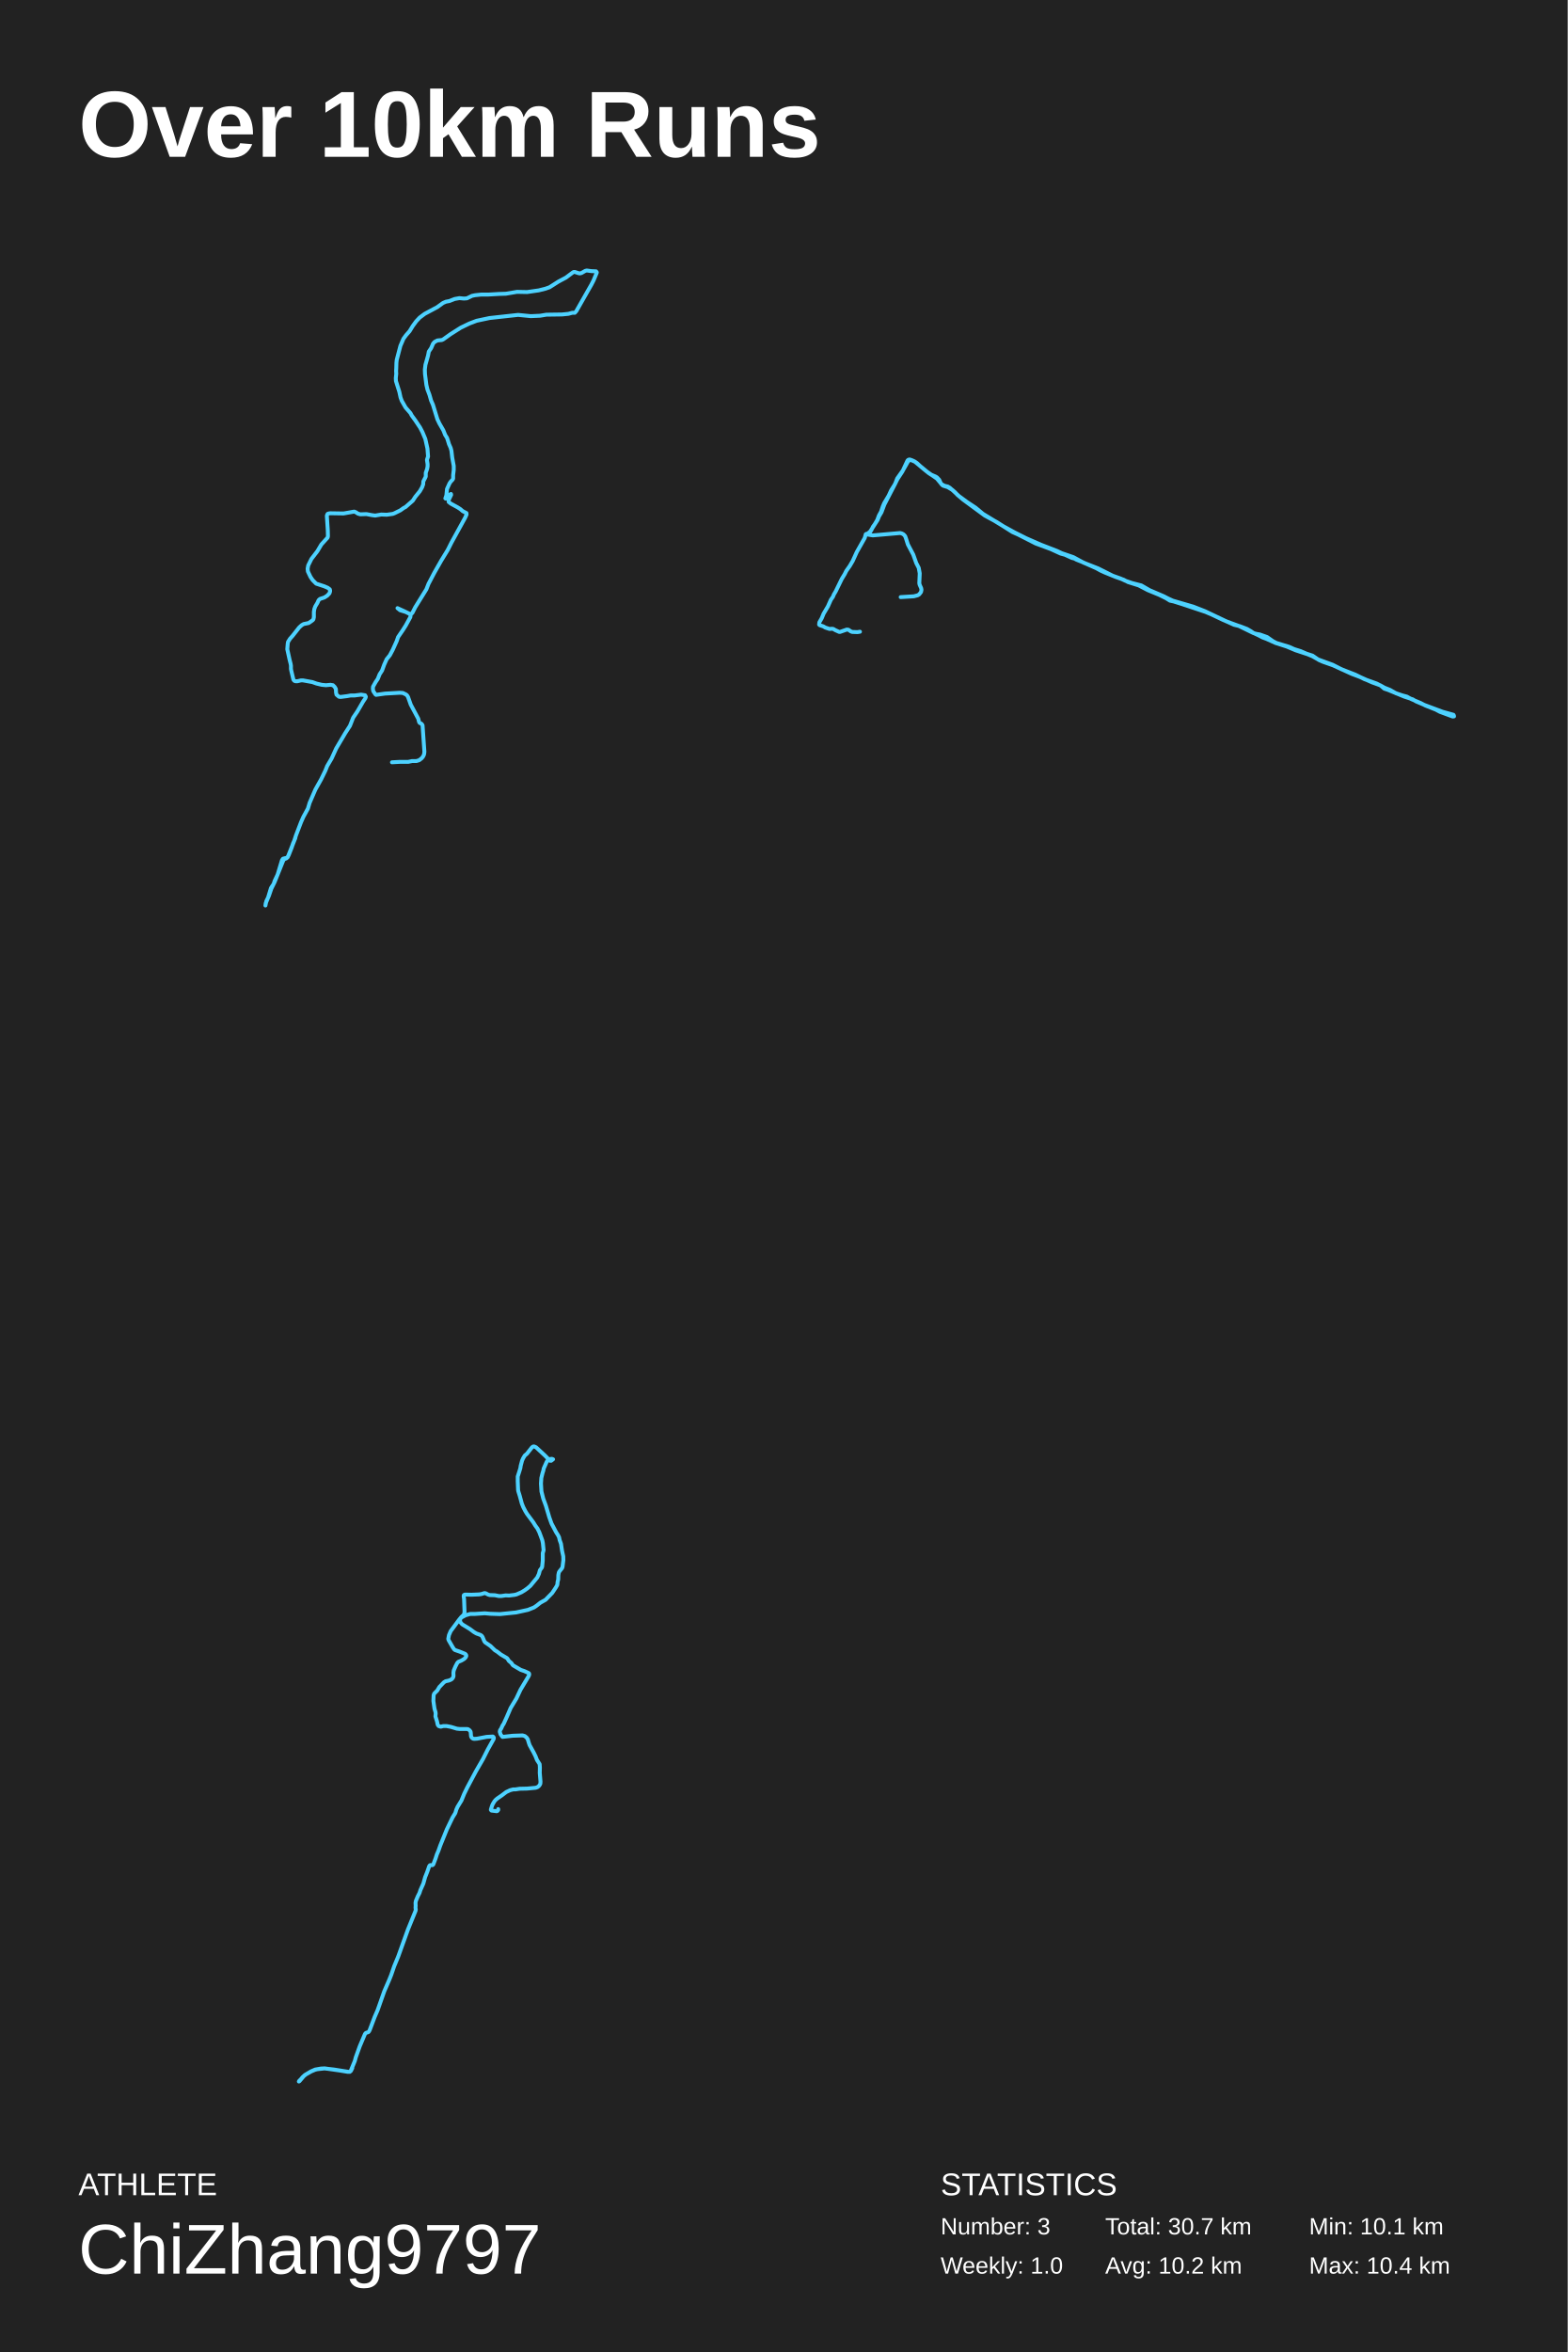
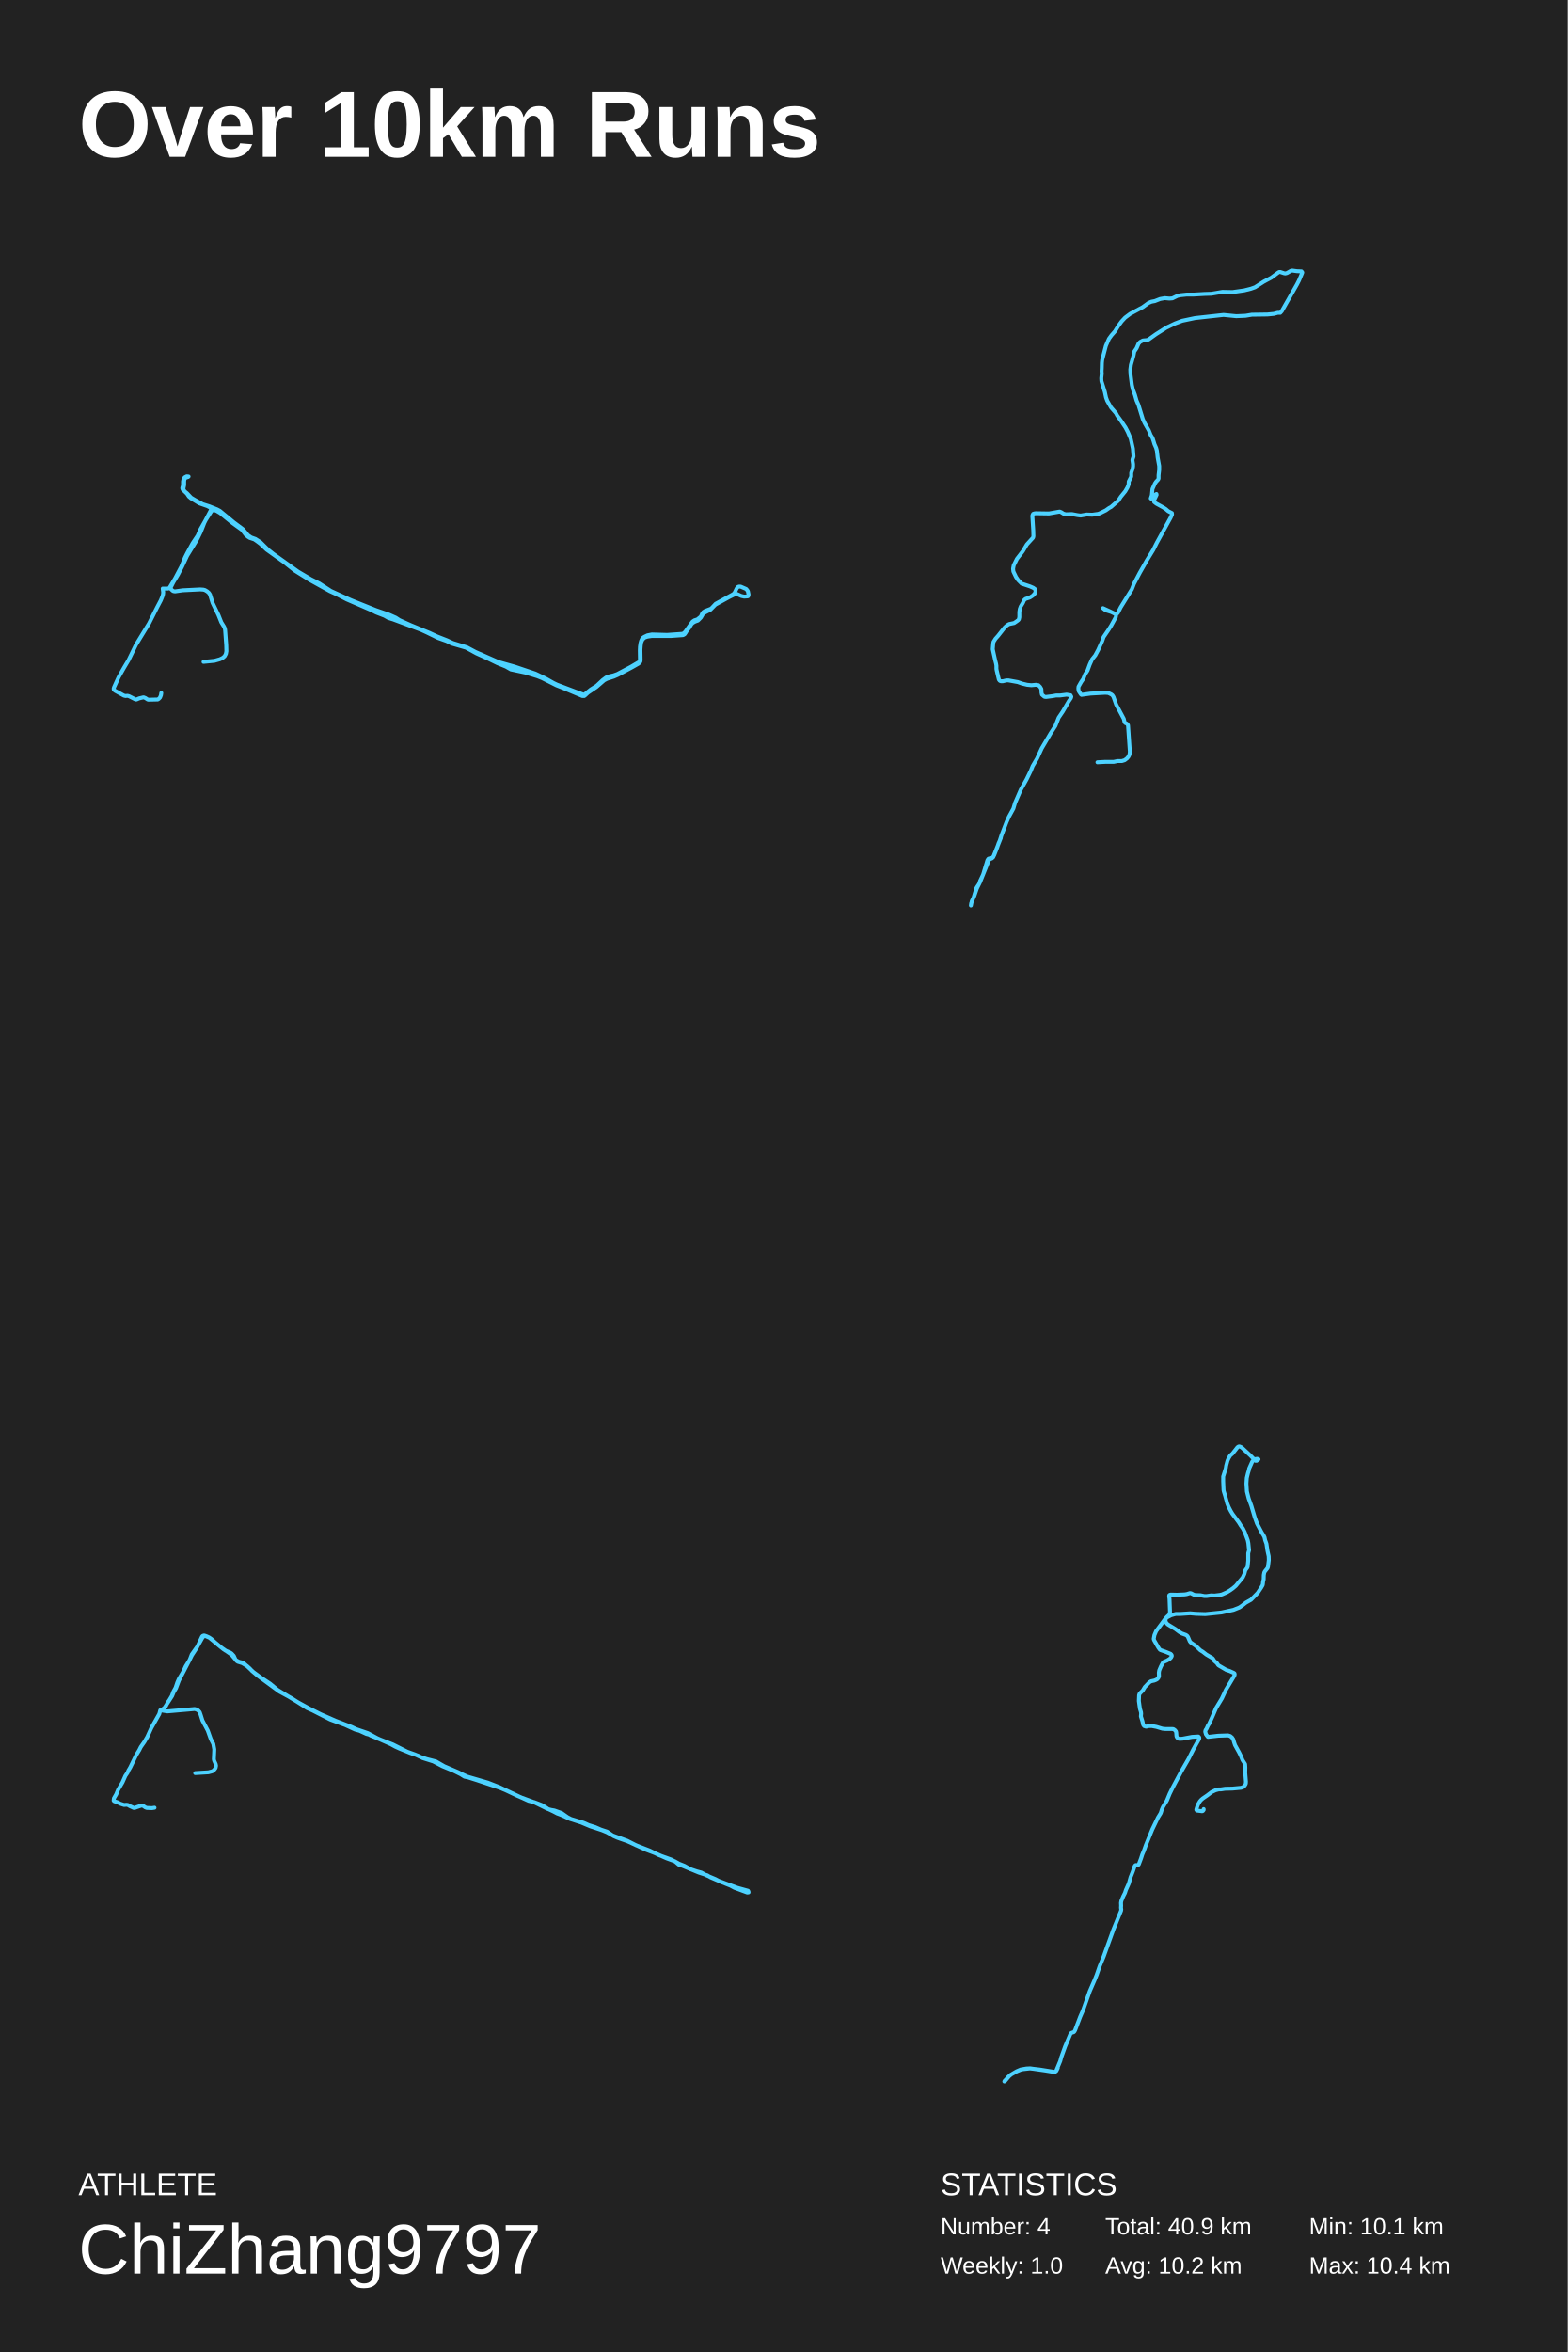
<svg xmlns="http://www.w3.org/2000/svg" baseProfile="full" height="300mm" version="1.1" viewBox="0,0,200,300" width="200mm">
  <defs />
  <rect fill="#222222" height="300" width="200" x="0" y="0" />
  <text fill="#FFFFFF" style="font-size:12px; font-family:Arial; font-weight:bold;" x="10" y="20">Over 10km Runs</text>
  <text fill="#FFFFFF" style="font-size:4px; font-family:Arial" x="10" y="280">ATHLETE</text>
  <text fill="#FFFFFF" style="font-size:9px; font-family:Arial" x="10" y="290">ChiZhang9797</text>
  <text fill="#FFFFFF" style="font-size:4px; font-family:Arial" x="120" y="280">STATISTICS</text>
-   <text fill="#FFFFFF" style="font-size:3px; font-family:Arial" x="120" y="285">Number: 3</text>
+   <text fill="#FFFFFF" style="font-size:3px; font-family:Arial" x="120" y="285">Number: 4</text>
  <text fill="#FFFFFF" style="font-size:3px; font-family:Arial" x="120" y="290">Weekly: 1.0</text>
-   <text fill="#FFFFFF" style="font-size:3px; font-family:Arial" x="141" y="285">Total: 30.7 km</text>
+   <text fill="#FFFFFF" style="font-size:3px; font-family:Arial" x="141" y="285">Total: 40.9 km</text>
  <text fill="#FFFFFF" style="font-size:3px; font-family:Arial" x="141" y="290">Avg: 10.2 km</text>
  <text fill="#FFFFFF" style="font-size:3px; font-family:Arial" x="167" y="285">Min: 10.1 km</text>
  <text fill="#FFFFFF" style="font-size:3px; font-family:Arial" x="167" y="290">Max: 10.4 km</text>
-   <polyline fill="none" points="50.008,97.23 50.983,97.177 52.075,97.177 52.582,97.07 53.128,97.07 53.479,96.963 53.791,96.723 53.966,96.509 54.083,96.269 54.122,96.082 54.142,95.868 53.908,92.502 53.771,92.315 53.537,92.209 53.459,92.075 53.362,91.674 52.406,89.885 52.055,88.896 51.919,88.683 51.782,88.576 51.392,88.389 51.002,88.362 49.111,88.469 47.98,88.629 47.902,88.576 47.668,88.228 47.609,88.122 47.57,87.828 47.59,87.587 47.921,87 48.194,86.599 48.428,86.011 48.74,85.53 49.013,84.782 49.325,84.088 49.735,83.58 50.105,82.886 50.612,81.764 50.788,81.256 51.373,80.401 51.763,79.787 52.348,78.718 52.387,78.478 52.367,78.398 52.289,78.318 51.587,77.97 50.71,77.57 51.041,77.837 51.743,78.051 52.309,78.318 52.523,78.264 52.621,78.157 52.972,77.463 54.395,75.165 54.668,74.471 55.41,73.055 56.307,71.479 57.126,70.143 57.594,69.208 59.329,66.055 59.524,65.628 59.505,65.441 59.037,65.2 58.725,64.933 58.393,64.719 57.516,64.239 57.243,64.025 57.223,63.811 57.555,63.116 57.535,63.01 57.418,63.063 56.97,63.544 56.853,63.597 56.814,63.571 56.95,63.17 57.028,62.368 57.34,61.674 57.477,61.46 57.75,61.166 57.808,61.032 57.808,60.605 57.886,59.937 57.886,59.429 57.691,58.361 57.594,57.506 57.496,57.132 57.282,56.651 57.145,56.197 57.028,55.849 56.794,55.475 56.56,54.887 56.053,54.006 55.8,53.471 55.234,51.628 55,51.093 54.785,50.345 54.532,49.677 54.395,49.089 54.22,47.7 54.2,47.139 54.278,46.524 54.61,45.349 54.707,44.841 55,44.413 55.254,43.826 55.449,43.612 55.8,43.425 56.365,43.371 56.541,43.291 57.477,42.623 58.783,41.795 59.895,41.26 60.811,40.913 62.449,40.566 66.096,40.165 67.714,40.325 68.904,40.272 69.703,40.138 71.692,40.111 72.511,40.031 72.999,39.898 73.33,39.898 73.525,39.684 75.456,36.29 75.729,35.756 76.119,34.821 76.138,34.74 76.041,34.607 75.436,34.58 74.851,34.5 74.656,34.553 74.188,34.821 73.974,34.874 73.818,34.847 73.33,34.687 73.194,34.687 73.018,34.794 72.199,35.409 71.244,35.916 70.113,36.638 69.586,36.825 68.728,37.039 67.246,37.252 65.959,37.226 64.536,37.466 63.658,37.493 62.274,37.573 61.377,37.573 60.616,37.653 60.226,37.733 59.563,38.054 59.173,38.081 58.608,38.027 58.003,38.134 57.321,38.401 56.892,38.481 56.521,38.642 55.78,39.176 54.181,40.031 53.537,40.512 53.089,40.993 52.66,41.581 52.25,42.249 51.802,42.757 51.47,43.211 51.08,44.12 50.612,45.91 50.573,46.284 50.554,46.952 50.534,47.326 50.554,47.673 50.495,48.234 50.515,48.608 50.944,49.971 51.1,50.693 51.256,51.12 51.743,51.975 52.367,52.696 52.523,52.99 52.991,53.632 53.596,54.54 53.888,55.101 54.259,55.983 54.532,57.212 54.61,58.227 54.493,58.574 54.473,58.681 54.551,59.189 54.551,59.483 54.493,59.803 54.317,60.311 54.317,60.765 54.278,60.872 54.005,61.406 53.986,61.781 53.849,62.155 53.557,62.662 52.991,63.357 52.66,63.864 51.743,64.666 51.49,64.8 51.08,65.093 50.32,65.467 50.105,65.548 49.345,65.654 48.643,65.628 47.863,65.761 47.453,65.708 46.751,65.574 45.971,65.601 45.679,65.521 45.386,65.334 45.191,65.254 43.826,65.494 42.13,65.467 41.935,65.494 41.798,65.548 41.72,65.708 41.701,65.815 41.818,67.658 41.837,68.38 41.798,68.567 40.999,69.448 40.492,70.303 39.731,71.292 39.322,72.12 39.244,72.547 39.283,72.895 39.614,73.589 39.887,73.99 40.336,74.444 41.389,74.791 41.818,74.978 42.071,75.165 42.11,75.299 42.11,75.432 42.032,75.673 41.759,75.967 41.389,76.207 40.823,76.394 40.648,76.554 40.492,76.902 40.219,77.356 40.102,77.676 40.043,78.051 40.043,78.718 39.985,78.986 39.907,79.092 39.692,79.253 39.38,79.466 38.737,79.6 38.503,79.734 38.288,79.921 38.152,80.054 37.333,81.096 37.001,81.47 36.748,81.871 36.709,82.084 36.65,82.806 36.943,84.141 37.079,84.676 37.118,84.916 37.118,85.317 37.157,85.53 37.43,86.679 37.547,86.839 37.703,86.893 37.937,86.893 38.386,86.786 38.659,86.786 39.848,87 40.375,87.187 41.038,87.347 41.584,87.4 42.149,87.347 42.481,87.4 42.695,87.614 42.851,87.881 42.871,88.335 42.929,88.602 43.241,88.87 43.456,88.896 44.294,88.789 44.723,88.709 45.23,88.709 46.069,88.602 46.576,88.683 46.673,88.87 46.615,89.057 46.342,89.457 45.581,90.766 45.055,91.541 44.645,92.583 44.041,93.517 42.89,95.467 42.305,96.75 41.74,97.711 41.506,98.299 40.96,99.421 40.238,100.703 39.497,102.412 39.283,103.134 38.698,104.202 38.405,104.87 37.762,106.552 37.547,107.22 37.391,107.567 37.216,108.102 36.826,109.09 36.689,109.304 36.592,109.41 36.124,109.517 36.065,109.571 35.968,109.731 35.422,111.547 35.032,112.375 34.915,112.749 34.661,113.123 34.564,113.283 34.193,114.512 33.901,115.206 33.862,115.5 33.979,114.939 34.291,114.298 34.622,113.337 35.032,112.509 36.104,109.838 36.202,109.651 36.299,109.571 36.533,109.49 36.709,109.33 37.684,106.873" stroke="#4dd2ff" stroke-linecap="round" stroke-linejoin="round" stroke-width="0.5" />
-   <polyline fill="none" points="114.906,76.161 116.582,76.06 117.061,75.934 117.245,75.833 117.392,75.657 117.503,75.505 117.558,75.228 117.521,75.026 117.319,74.572 117.282,74.37 117.337,73.134 117.208,72.428 116.895,71.822 116.508,70.737 115.827,69.451 115.587,68.694 115.477,68.391 115.348,68.24 115.237,68.139 115.035,68.038 114.832,67.987 111.351,68.29 110.725,68.189 110.688,68.088 110.78,67.987 111.001,67.811 111.959,66.322 112.143,65.868 112.456,65.338 112.825,64.354 114.224,61.654 114.464,61.024 115.201,59.989 115.827,58.879 116.029,58.677 116.158,58.652 116.748,58.904 116.969,59.056 117.521,59.56 118.258,60.166 119.529,61.049 120.118,61.755 120.486,61.957 120.91,62.058 121.168,62.21 121.683,62.664 122.328,63.269 123.359,64.026 124.465,64.758 125.404,65.54 128.056,67.155 129.437,67.912 130.892,68.643 132.789,69.476 134.815,70.258 135.46,70.561 136.933,71.065 138.241,71.772 140.101,72.503 141.961,73.437 142.956,73.79 143.545,74.067 144.429,74.37 145.608,74.673 146.658,75.278 148.481,76.06 149.015,76.338 149.623,76.615 152.22,77.372 153.711,77.953 156.474,79.264 158.058,79.845 159.918,80.753 160.305,80.854 160.729,80.929 161.649,81.257 162.405,81.787 162.847,82.014 164.43,82.494 165.112,82.796 165.922,83.049 166.677,83.376 167.451,83.629 168.261,84.184 168.777,84.411 170.066,84.865 172.442,85.95 173.51,86.353 175.039,87.034 176.089,87.413 176.623,87.715 177.323,87.993 178.078,88.422 178.907,88.699 179.477,88.851 180.067,89.179 181.264,89.683 181.835,89.986 183.179,90.516 183.695,90.793 185.334,91.398 185.5,91.373 185.482,91.272 185.426,91.171 184.063,90.793 181.761,89.935 180.638,89.456 180.233,89.204 179.146,88.851 177.065,87.993 176.604,87.842 176.162,87.463 175.628,87.186 174.081,86.631 172.902,86.051 171.153,85.369 170.011,84.789 168.151,84.108 167.432,83.704 166.825,83.452 165.296,82.948 164.154,82.468 162.736,82.014 161.557,81.484 161.078,81.308 160.6,81.056 159.9,80.728 159.568,80.501 159.089,80.223 158.168,79.87 157.432,79.693 156.437,79.239 156.014,79.063 154.632,78.407 153.804,78.053 150.857,77.07 149.733,76.716 149.254,76.615 148.776,76.313 147.91,75.884 146.437,75.278 145.276,74.673 143.913,74.244 143.342,73.941 142.329,73.588 140.967,73.033 140.414,72.781 139.862,72.478 138.038,71.671 137.338,71.393 137.062,71.242 136.749,71.166 135.865,70.762 135.312,70.611 134.042,70.031 132.126,69.324 129.898,68.189 129.161,67.861 127.135,66.574 125.643,65.767 122.862,63.723 122.144,63.118 121.868,62.815 121.499,62.487 120.91,62.134 120.339,61.957 120.192,61.856 120.044,61.68 119.823,61.2 119.565,60.923 119.381,60.797 118.737,60.519 118.479,60.342 116.674,58.854 116.342,58.702 116.048,58.602 115.864,58.652 115.771,58.753 115.127,60.141 114.482,61.125 114.132,61.831 113.69,62.538 113.377,63.219 112.806,64.177 112.622,64.606 112.401,65.262 112.125,65.767 111.922,66.322 111.591,66.877 111.37,67.18 111.167,67.609 110.946,67.937 110.817,68.063 110.541,68.088 110.449,68.139 110.32,68.618 109.307,70.409 108.791,71.545 108.405,72.2 107.962,72.831 107.76,73.235 107.392,73.84 106.618,75.43 106.379,75.833 106.268,76.111 105.992,76.515 105.623,77.347 105.071,78.281 104.832,78.861 104.537,79.365 104.518,79.491 104.5,79.668 104.574,79.744 105.034,79.895 105.292,80.046 105.826,80.223 106.139,80.198 106.305,80.223 106.563,80.374 107.06,80.601 107.171,80.601 108.036,80.299 108.239,80.324 108.533,80.526 108.718,80.601 109.381,80.627 109.712,80.576" stroke="#4dd2ff" stroke-linecap="round" stroke-linejoin="round" stroke-width="0.5" />
-   <polyline fill="none" points="63.559,230.753 63.559,230.858 63.467,230.983 63.375,231.025 62.703,230.942 62.626,230.858 62.626,230.795 62.779,230.313 62.871,230.104 63.085,229.748 63.253,229.56 63.452,229.392 64.002,229.016 64.583,228.576 65.072,228.346 65.469,228.241 65.744,228.241 66.294,228.157 67.242,228.136 68.342,228.032 68.572,227.948 68.74,227.822 68.893,227.613 68.938,227.487 68.954,227.257 68.862,226.126 68.877,225.457 68.847,225.017 68.51,224.493 68.312,223.991 68.083,223.53 67.563,222.588 67.456,222.274 67.334,221.856 67.181,221.625 66.952,221.437 66.661,221.353 65.423,221.395 64.109,221.542 64.063,221.5 63.849,221.207 63.757,220.872 63.803,220.683 63.941,220.474 64.109,220.097 64.262,219.867 64.69,218.924 65.148,217.857 65.882,216.642 66.401,215.533 67.441,213.795 67.502,213.648 67.517,213.544 67.486,213.439 67.395,213.376 66.89,213.146 66.447,212.999 65.484,212.434 65.393,212.35 65.24,212.12 64.919,211.848 64.751,211.575 64.674,211.492 63.895,211.031 63.436,210.675 63.131,210.487 62.565,209.942 61.893,209.482 61.786,209.335 61.557,208.791 61.45,208.644 61.297,208.539 60.777,208.351 60.456,208.163 59.952,207.786 58.958,207.178 58.744,206.927 58.699,206.781 58.683,206.676 58.744,206.446 58.851,206.32 59.402,206.027 59.998,205.859 60.594,205.859 61.847,205.776 62.535,205.838 63.773,205.88 65.836,205.671 67.364,205.336 68.144,205.022 68.449,204.812 68.954,204.415 69.596,204.059 70.451,203.179 70.91,202.488 71.078,202.195 71.109,202.069 71.139,201.755 71.216,201.462 71.231,200.897 71.292,200.583 71.368,200.436 71.705,200.017 71.766,199.85 71.873,198.991 71.858,198.51 71.705,197.819 71.567,196.897 71.399,196.437 71.323,196.081 71.185,195.808 70.956,195.452 70.36,194.322 70.069,193.505 69.641,192.06 69.305,191.139 69.076,190.238 69.015,189.233 69.061,188.521 69.214,187.893 69.32,187.558 69.366,187.306 69.748,186.448 69.886,186.259 70.131,186.113 70.39,186.071 70.558,186.133 70.314,186.322 70.176,186.322 69.519,185.652 68.617,184.814 68.388,184.605 68.159,184.5 68.021,184.5 67.869,184.605 67.227,185.421 66.952,185.652 66.738,186.008 66.6,186.322 66.432,186.95 66.386,187.264 66.264,187.662 66.05,188.332 66.05,188.94 66.096,190.05 66.126,190.217 66.31,190.803 66.569,191.767 66.753,192.227 67.013,192.73 67.227,193.086 68.037,194.175 68.297,194.594 68.572,194.971 68.801,195.431 69.183,196.457 69.259,196.834 69.351,197.735 69.244,198.112 69.244,199.054 69.168,199.829 69.122,199.954 68.877,200.289 68.755,200.75 68.541,201.211 67.655,202.279 67.288,202.593 66.936,202.844 66.524,203.095 65.897,203.368 65.637,203.43 64.949,203.514 64.506,203.493 63.941,203.577 63.65,203.577 63.131,203.472 62.474,203.451 62.275,203.389 61.954,203.221 61.801,203.2 61.404,203.326 61.129,203.368 60.15,203.409 59.386,203.389 59.249,203.409 59.172,203.472 59.157,203.619 59.203,203.954 59.264,205.587 59.218,205.859 59.127,206.006 58.851,206.257 58.576,206.592 57.491,208.058 57.277,208.56 57.186,209.042 57.216,209.147 57.262,209.251 57.782,210.152 57.965,210.403 58.057,210.466 58.668,210.675 59.34,210.947 59.463,211.073 59.493,211.199 59.478,211.261 59.386,211.429 59.218,211.596 58.867,211.806 58.469,211.973 58.332,212.12 58.103,212.56 57.889,213.062 57.843,213.355 57.858,213.774 57.812,213.941 57.751,214.046 57.613,214.193 57.461,214.276 57.247,214.36 56.849,214.444 56.62,214.59 56.055,215.177 55.779,215.637 55.397,216.014 55.321,216.224 55.29,216.956 55.428,217.94 55.565,218.401 55.581,218.589 55.55,218.924 55.749,219.553 55.841,219.992 55.963,220.16 56.223,220.243 56.559,220.16 56.972,220.16 57.522,220.264 58.286,220.495 58.683,220.537 59.539,220.537 59.707,220.557 59.891,220.683 60.028,220.851 60.059,221.018 60.089,221.416 60.12,221.542 60.227,221.688 60.364,221.772 60.517,221.793 60.854,221.772 62.076,221.542 62.779,221.5 62.886,221.5 62.963,221.562 63.008,221.667 62.978,221.814 62.229,223.154 61.618,224.368 60.701,225.959 59.616,227.99 59.218,228.806 58.867,229.664 58.378,230.46 58.21,230.837 58.133,231.109 58.072,231.276 57.736,231.821 57.002,233.349 56.177,235.38 55.932,236.07 55.734,236.531 55.565,237.054 55.29,237.787 55.229,237.871 55.122,237.913 54.939,237.892 54.847,237.913 54.755,238.038 54.511,238.75 54.236,239.441 54.007,240.257 53.64,241.073 53.518,241.45 53.304,241.869 53.059,242.455 53.013,242.706 53.028,243.083 53.013,243.334 53.044,243.565 53.013,243.732 52.05,246.097 50.797,249.572 50.293,250.786 49.911,251.895 49.651,252.544 49.024,253.989 48.168,256.416 47.802,257.254 47.16,258.949 47.068,259.116 46.992,259.2 46.671,259.305 46.564,259.43 45.891,261.021 45.387,262.423 45.265,262.884 44.745,264.14 44.623,264.265 44.363,264.265 43.354,264.098 41.444,263.826 40.496,263.93 40.221,263.993 39.717,264.202 38.907,264.663 38.586,264.956 38.402,265.186 38.173,265.416 38.127,265.5 38.204,265.458 38.739,264.83 39.014,264.6 39.686,264.202 40.221,263.972 40.939,263.847 41.352,263.826 42.62,263.972 44.454,264.265 44.623,264.244 44.76,264.161 44.944,263.784" stroke="#4dd2ff" stroke-linecap="round" stroke-linejoin="round" stroke-width="0.5" />
+   <polyline fill="none" points="25.964,84.42 27.362,84.282 28.051,84.087 28.395,83.921 28.658,83.699 28.82,83.394 28.881,83.061 28.861,82.284 28.719,80.37 28.679,80.148 28.577,79.926 28.233,79.371 27.868,78.455 27.119,76.901 26.795,75.847 26.653,75.625 26.43,75.431 26.147,75.264 25.944,75.209 25.539,75.181 23.311,75.292 22.339,75.431 22.136,75.403 22.035,75.347 21.792,75.125 21.751,74.987 22.116,74.265 22.703,73.294 23.23,72.268 23.878,70.88 24.972,69.104 25.255,68.577 25.62,67.828 26.066,66.69 26.248,66.329 26.937,65.247 27.139,65.053 27.24,65.025 27.625,65.164 28.051,65.414 29.671,66.718 30.826,67.55 30.947,67.689 31.332,68.189 31.595,68.438 31.859,68.605 32.446,68.799 32.77,69.021 33.216,69.354 34.006,70.103 36.294,71.74 37.631,72.795 39.535,73.988 42.087,75.403 42.938,75.791 44.234,76.457 47.374,77.817 47.982,78.122 49.055,78.538 49.541,78.816 50.169,79.01 53.734,80.342 54.463,80.675 55.881,81.368 56.975,81.757 57.643,82.09 59.466,82.617 60.783,83.338 62.261,84.004 63.456,84.587 64.55,85.031 65.178,85.391 67.001,85.78 68.541,86.252 69.168,86.501 70.991,87.417 71.984,87.805 74.293,88.776 74.536,88.776 74.678,88.665 75.002,88.36 76.075,87.639 77.068,86.779 77.432,86.585 78.303,86.307 78.81,86.085 80.633,85.114 81.463,84.642 81.605,84.504 81.706,84.365 81.727,84.198 81.706,82.839 81.747,82.312 81.808,81.923 81.97,81.563 82.253,81.313 82.598,81.202 83.144,81.119 85.595,81.119 87.135,81.008 87.337,80.897 87.438,80.758 87.682,80.37 87.925,80.092 88.208,79.62 88.37,79.454 88.654,79.287 89.039,79.149 89.423,78.76 89.646,78.372 89.788,78.205 90.639,77.761 91.267,77.123 93.029,76.152 93.819,75.764 94.021,75.764 94.568,76.013 94.933,76.097 95.378,76.069 95.439,76.041 95.5,75.847 95.419,75.431 95.338,75.292 95.196,75.125 94.487,74.82 94.264,74.82 94.123,74.876 93.981,75.07 93.738,75.569 93.576,75.764 91.307,77.012 90.841,77.512 90.679,77.65 89.95,77.928 89.727,78.067 89.586,78.261 89.423,78.622 89.342,78.705 88.958,79.01 88.593,79.121 88.35,79.287 87.418,80.592 87.236,80.758 87.074,80.841 85.109,80.98 83.165,80.924 82.598,81.035 82.192,81.23 82.03,81.341 81.889,81.535 81.787,81.757 81.706,82.062 81.646,82.478 81.625,82.978 81.646,84.226 81.625,84.309 81.565,84.42 80.532,85.031 78.749,85.974 78.283,86.141 77.696,86.279 77.331,86.418 76.886,86.751 76.116,87.472 75.366,87.944 74.577,88.582 74.374,88.582 71.072,87.334 70.607,87.112 69.574,86.529 68.297,85.919 65.664,85.031 63.598,84.448 60.641,83.144 59.547,82.561 57.745,82.007 57.036,81.674 55.76,81.174 54.808,80.73 52.377,79.731 50.959,79.093 50.493,78.788 49.622,78.4 47.941,77.817 44.761,76.541 42.209,75.375 40.71,74.404 39.657,73.877 38.016,72.906 34.877,70.658 34.249,70.159 33.236,69.16 32.588,68.744 32.041,68.549 31.636,68.272 30.988,67.495 29.833,66.635 28.051,65.164 27.686,64.97 26.714,64.581 25.843,64.304 24.85,63.749 24.384,63.471 23.858,62.916 23.554,62.667 23.432,62.472 23.392,62.334 23.493,61.862 23.493,61.362 23.554,61.057 23.716,60.918 24,60.835 24.06,60.78 23.817,60.752 23.554,60.891 23.412,61.113 23.351,61.418 23.351,61.917 23.25,62.25 23.311,62.445 23.858,62.972 24.101,63.333 24.364,63.555 25.417,64.193 26.45,64.554 26.775,64.72 26.876,64.803 26.916,64.914 26.937,64.998 26.896,65.081 26.167,66.468 25.519,67.606 25.235,68.3 24.567,69.299 23.858,70.603 23.595,71.13 23.149,72.24 22.359,73.738 21.832,74.626 21.63,74.959 21.468,75.07 20.759,75.07 20.82,75.542 20.799,75.791 20.718,76.069 20.516,76.568 20.05,77.456 19.017,79.509 17.356,82.229 16.384,84.226 15.837,85.142 15.128,86.39 14.561,87.639 14.5,87.833 14.52,87.972 14.682,88.111 15.796,88.721 16.019,88.776 16.262,88.749 16.465,88.804 17.295,89.22 17.417,89.22 17.741,89.082 18.308,88.943 18.531,89.026 18.835,89.22 18.936,89.248 20.131,89.22 20.252,89.137 20.414,88.971 20.536,88.665 20.577,88.388" stroke="#4dd2ff" stroke-linecap="round" stroke-linejoin="round" stroke-width="0.5" />
+   <polyline fill="none" points="140.008,97.23 140.983,97.177 142.075,97.177 142.582,97.07 143.128,97.07 143.479,96.963 143.791,96.723 143.966,96.509 144.083,96.269 144.122,96.082 144.142,95.868 143.908,92.502 143.771,92.315 143.537,92.209 143.459,92.075 143.362,91.674 142.406,89.885 142.055,88.896 141.919,88.683 141.782,88.576 141.392,88.389 141.002,88.362 139.111,88.469 137.98,88.629 137.902,88.576 137.668,88.228 137.609,88.122 137.57,87.828 137.59,87.587 137.921,87 138.194,86.599 138.428,86.011 138.74,85.53 139.013,84.782 139.325,84.088 139.735,83.58 140.105,82.886 140.612,81.764 140.788,81.256 141.373,80.401 141.763,79.787 142.348,78.718 142.387,78.478 142.367,78.398 142.289,78.318 141.587,77.97 140.71,77.57 141.041,77.837 141.743,78.051 142.309,78.318 142.523,78.264 142.621,78.157 142.972,77.463 144.395,75.165 144.668,74.471 145.41,73.055 146.307,71.479 147.126,70.143 147.594,69.208 149.329,66.055 149.524,65.628 149.505,65.441 149.037,65.2 148.725,64.933 148.393,64.719 147.516,64.239 147.243,64.025 147.223,63.811 147.555,63.116 147.535,63.01 147.418,63.063 146.97,63.544 146.853,63.597 146.814,63.571 146.95,63.17 147.028,62.368 147.34,61.674 147.477,61.46 147.75,61.166 147.808,61.032 147.808,60.605 147.886,59.937 147.886,59.429 147.691,58.361 147.594,57.506 147.496,57.132 147.282,56.651 147.145,56.197 147.028,55.849 146.794,55.475 146.56,54.887 146.053,54.006 145.8,53.471 145.234,51.628 145,51.093 144.785,50.345 144.532,49.677 144.395,49.089 144.22,47.7 144.2,47.139 144.278,46.524 144.61,45.349 144.707,44.841 145,44.413 145.254,43.826 145.449,43.612 145.8,43.425 146.365,43.371 146.541,43.291 147.477,42.623 148.783,41.795 149.895,41.26 150.811,40.913 152.449,40.566 156.096,40.165 157.714,40.325 158.904,40.272 159.703,40.138 161.692,40.111 162.511,40.031 162.999,39.898 163.33,39.898 163.525,39.684 165.456,36.29 165.729,35.756 166.119,34.821 166.138,34.74 166.041,34.607 165.436,34.58 164.851,34.5 164.656,34.553 164.188,34.821 163.974,34.874 163.818,34.847 163.33,34.687 163.194,34.687 163.018,34.794 162.199,35.409 161.244,35.916 160.113,36.638 159.586,36.825 158.728,37.039 157.246,37.252 155.959,37.226 154.536,37.466 153.658,37.493 152.274,37.573 151.377,37.573 150.616,37.653 150.226,37.733 149.563,38.054 149.173,38.081 148.608,38.027 148.003,38.134 147.321,38.401 146.892,38.481 146.521,38.642 145.78,39.176 144.181,40.031 143.537,40.512 143.089,40.993 142.66,41.581 142.25,42.249 141.802,42.757 141.47,43.211 141.08,44.12 140.612,45.91 140.573,46.284 140.554,46.952 140.534,47.326 140.554,47.673 140.495,48.234 140.515,48.608 140.944,49.971 141.1,50.693 141.256,51.12 141.743,51.975 142.367,52.696 142.523,52.99 142.991,53.632 143.596,54.54 143.888,55.101 144.259,55.983 144.532,57.212 144.61,58.227 144.493,58.574 144.473,58.681 144.551,59.189 144.551,59.483 144.493,59.803 144.317,60.311 144.317,60.765 144.278,60.872 144.005,61.406 143.986,61.781 143.849,62.155 143.557,62.662 142.991,63.357 142.66,63.864 141.743,64.666 141.49,64.8 141.08,65.093 140.32,65.467 140.105,65.548 139.345,65.654 138.643,65.628 137.863,65.761 137.453,65.708 136.751,65.574 135.971,65.601 135.679,65.521 135.386,65.334 135.191,65.254 133.826,65.494 132.13,65.467 131.935,65.494 131.798,65.548 131.72,65.708 131.701,65.815 131.818,67.658 131.837,68.38 131.798,68.567 130.999,69.448 130.492,70.303 129.731,71.292 129.322,72.12 129.244,72.547 129.283,72.895 129.614,73.589 129.887,73.99 130.336,74.444 131.389,74.791 131.818,74.978 132.071,75.165 132.11,75.299 132.11,75.432 132.032,75.673 131.759,75.967 131.389,76.207 130.823,76.394 130.648,76.554 130.492,76.902 130.219,77.356 130.102,77.676 130.043,78.051 130.043,78.718 129.985,78.986 129.907,79.092 129.692,79.253 129.38,79.466 128.737,79.6 128.503,79.734 128.288,79.921 128.152,80.054 127.333,81.096 127.001,81.47 126.748,81.871 126.709,82.084 126.65,82.806 126.943,84.141 127.079,84.676 127.118,84.916 127.118,85.317 127.157,85.53 127.43,86.679 127.547,86.839 127.703,86.893 127.937,86.893 128.386,86.786 128.659,86.786 129.848,87 130.375,87.187 131.038,87.347 131.584,87.4 132.149,87.347 132.481,87.4 132.695,87.614 132.851,87.881 132.871,88.335 132.929,88.602 133.241,88.87 133.456,88.896 134.294,88.789 134.723,88.709 135.23,88.709 136.069,88.602 136.576,88.683 136.673,88.87 136.615,89.057 136.342,89.457 135.581,90.766 135.055,91.541 134.645,92.583 134.041,93.517 132.89,95.467 132.305,96.75 131.74,97.711 131.506,98.299 130.96,99.421 130.238,100.703 129.497,102.412 129.283,103.134 128.698,104.202 128.405,104.87 127.762,106.552 127.547,107.22 127.391,107.567 127.216,108.102 126.826,109.09 126.689,109.304 126.592,109.41 126.124,109.517 126.065,109.571 125.968,109.731 125.422,111.547 125.032,112.375 124.915,112.749 124.661,113.123 124.564,113.283 124.193,114.512 123.901,115.206 123.862,115.5 123.979,114.939 124.291,114.298 124.622,113.337 125.032,112.509 126.104,109.838 126.202,109.651 126.299,109.571 126.533,109.49 126.709,109.33 127.684,106.873" stroke="#4dd2ff" stroke-linecap="round" stroke-linejoin="round" stroke-width="0.5" />
+   <polyline fill="none" points="24.906,226.161 26.582,226.06 27.061,225.934 27.245,225.833 27.392,225.657 27.503,225.505 27.558,225.228 27.521,225.026 27.319,224.572 27.282,224.37 27.337,223.134 27.208,222.428 26.895,221.822 26.508,220.737 25.827,219.451 25.587,218.694 25.477,218.391 25.348,218.24 25.237,218.139 25.035,218.038 24.832,217.987 21.351,218.29 20.725,218.189 20.688,218.088 20.78,217.987 21.001,217.811 21.959,216.322 22.143,215.868 22.456,215.338 22.825,214.354 24.224,211.654 24.464,211.024 25.201,209.989 25.827,208.879 26.029,208.677 26.158,208.652 26.748,208.904 26.969,209.056 27.521,209.56 28.258,210.166 29.529,211.049 30.118,211.755 30.486,211.957 30.91,212.058 31.168,212.21 31.683,212.664 32.328,213.269 33.359,214.026 34.465,214.758 35.404,215.54 38.056,217.155 39.437,217.912 40.892,218.643 42.789,219.476 44.815,220.258 45.46,220.561 46.933,221.065 48.241,221.772 50.101,222.503 51.961,223.437 52.956,223.79 53.545,224.067 54.429,224.37 55.608,224.673 56.658,225.278 58.481,226.06 59.015,226.338 59.623,226.615 62.22,227.372 63.711,227.953 66.474,229.264 68.058,229.845 69.918,230.753 70.305,230.854 70.729,230.929 71.649,231.257 72.405,231.787 72.847,232.014 74.43,232.494 75.112,232.796 75.922,233.049 76.677,233.376 77.451,233.629 78.261,234.184 78.777,234.411 80.066,234.865 82.442,235.95 83.51,236.353 85.039,237.034 86.089,237.413 86.623,237.715 87.323,237.993 88.078,238.422 88.907,238.699 89.477,238.851 90.067,239.179 91.264,239.683 91.835,239.986 93.179,240.516 93.695,240.793 95.334,241.398 95.5,241.373 95.482,241.272 95.426,241.171 94.063,240.793 91.761,239.935 90.638,239.456 90.233,239.204 89.146,238.851 87.065,237.993 86.604,237.842 86.162,237.463 85.628,237.186 84.081,236.631 82.902,236.051 81.153,235.369 80.011,234.789 78.151,234.108 77.432,233.704 76.825,233.452 75.296,232.948 74.154,232.468 72.736,232.014 71.557,231.484 71.078,231.308 70.6,231.056 69.9,230.728 69.568,230.501 69.089,230.223 68.168,229.87 67.432,229.693 66.437,229.239 66.014,229.063 64.632,228.407 63.804,228.053 60.857,227.07 59.733,226.716 59.254,226.615 58.776,226.313 57.91,225.884 56.437,225.278 55.276,224.673 53.913,224.244 53.342,223.941 52.329,223.588 50.967,223.033 50.414,222.781 49.862,222.478 48.038,221.671 47.338,221.393 47.062,221.242 46.749,221.166 45.865,220.762 45.312,220.611 44.042,220.031 42.126,219.324 39.898,218.189 39.161,217.861 37.135,216.574 35.643,215.767 32.862,213.723 32.144,213.118 31.868,212.815 31.499,212.487 30.91,212.134 30.339,211.957 30.192,211.856 30.044,211.68 29.823,211.2 29.565,210.923 29.381,210.797 28.737,210.519 28.479,210.342 26.674,208.854 26.342,208.702 26.048,208.602 25.864,208.652 25.771,208.753 25.127,210.141 24.482,211.125 24.132,211.831 23.69,212.538 23.377,213.219 22.806,214.177 22.622,214.606 22.401,215.262 22.125,215.767 21.922,216.322 21.591,216.877 21.37,217.18 21.167,217.609 20.946,217.937 20.817,218.063 20.541,218.088 20.449,218.139 20.32,218.618 19.307,220.409 18.791,221.545 18.405,222.2 17.962,222.831 17.76,223.235 17.392,223.84 16.618,225.43 16.379,225.833 16.268,226.111 15.992,226.515 15.623,227.347 15.071,228.281 14.832,228.861 14.537,229.365 14.518,229.491 14.5,229.668 14.574,229.744 15.034,229.895 15.292,230.046 15.826,230.223 16.139,230.198 16.305,230.223 16.563,230.374 17.06,230.601 17.171,230.601 18.036,230.299 18.239,230.324 18.533,230.526 18.718,230.601 19.381,230.627 19.712,230.576" stroke="#4dd2ff" stroke-linecap="round" stroke-linejoin="round" stroke-width="0.5" />
+   <polyline fill="none" points="153.559,230.753 153.559,230.858 153.467,230.983 153.375,231.025 152.703,230.942 152.626,230.858 152.626,230.795 152.779,230.313 152.871,230.104 153.085,229.748 153.253,229.56 153.452,229.392 154.002,229.016 154.583,228.576 155.072,228.346 155.469,228.241 155.744,228.241 156.294,228.157 157.242,228.136 158.342,228.032 158.572,227.948 158.74,227.822 158.893,227.613 158.938,227.487 158.954,227.257 158.862,226.126 158.877,225.457 158.847,225.017 158.51,224.493 158.312,223.991 158.083,223.53 157.563,222.588 157.456,222.274 157.334,221.856 157.181,221.625 156.952,221.437 156.661,221.353 155.423,221.395 154.109,221.542 154.063,221.5 153.849,221.207 153.757,220.872 153.803,220.683 153.941,220.474 154.109,220.097 154.262,219.867 154.69,218.924 155.148,217.857 155.882,216.642 156.401,215.533 157.441,213.795 157.502,213.648 157.517,213.544 157.486,213.439 157.395,213.376 156.89,213.146 156.447,212.999 155.484,212.434 155.393,212.35 155.24,212.12 154.919,211.848 154.751,211.575 154.674,211.492 153.895,211.031 153.436,210.675 153.131,210.487 152.565,209.942 151.893,209.482 151.786,209.335 151.557,208.791 151.45,208.644 151.297,208.539 150.777,208.351 150.456,208.163 149.952,207.786 148.958,207.178 148.744,206.927 148.699,206.781 148.683,206.676 148.744,206.446 148.851,206.32 149.402,206.027 149.998,205.859 150.594,205.859 151.847,205.776 152.535,205.838 153.773,205.88 155.836,205.671 157.364,205.336 158.144,205.022 158.449,204.812 158.954,204.415 159.596,204.059 160.451,203.179 160.91,202.488 161.078,202.195 161.109,202.069 161.139,201.755 161.216,201.462 161.231,200.897 161.292,200.583 161.368,200.436 161.705,200.017 161.766,199.85 161.873,198.991 161.858,198.51 161.705,197.819 161.567,196.897 161.399,196.437 161.323,196.081 161.185,195.808 160.956,195.452 160.36,194.322 160.069,193.505 159.641,192.06 159.305,191.139 159.076,190.238 159.015,189.233 159.061,188.521 159.214,187.893 159.32,187.558 159.366,187.306 159.748,186.448 159.886,186.259 160.131,186.113 160.39,186.071 160.558,186.133 160.314,186.322 160.176,186.322 159.519,185.652 158.617,184.814 158.388,184.605 158.159,184.5 158.021,184.5 157.869,184.605 157.227,185.421 156.952,185.652 156.738,186.008 156.6,186.322 156.432,186.95 156.386,187.264 156.264,187.662 156.05,188.332 156.05,188.94 156.096,190.05 156.126,190.217 156.31,190.803 156.569,191.767 156.753,192.227 157.013,192.73 157.227,193.086 158.037,194.175 158.297,194.594 158.572,194.971 158.801,195.431 159.183,196.457 159.259,196.834 159.351,197.735 159.244,198.112 159.244,199.054 159.168,199.829 159.122,199.954 158.877,200.289 158.755,200.75 158.541,201.211 157.655,202.279 157.288,202.593 156.936,202.844 156.524,203.095 155.897,203.368 155.637,203.43 154.949,203.514 154.506,203.493 153.941,203.577 153.65,203.577 153.131,203.472 152.474,203.451 152.275,203.389 151.954,203.221 151.801,203.2 151.404,203.326 151.129,203.368 150.15,203.409 149.386,203.389 149.249,203.409 149.172,203.472 149.157,203.619 149.203,203.954 149.264,205.587 149.218,205.859 149.127,206.006 148.851,206.257 148.576,206.592 147.491,208.058 147.277,208.56 147.186,209.042 147.216,209.147 147.262,209.251 147.782,210.152 147.965,210.403 148.057,210.466 148.668,210.675 149.34,210.947 149.463,211.073 149.493,211.199 149.478,211.261 149.386,211.429 149.218,211.596 148.867,211.806 148.469,211.973 148.332,212.12 148.103,212.56 147.889,213.062 147.843,213.355 147.858,213.774 147.812,213.941 147.751,214.046 147.613,214.193 147.461,214.276 147.247,214.36 146.849,214.444 146.62,214.59 146.055,215.177 145.779,215.637 145.397,216.014 145.321,216.224 145.29,216.956 145.428,217.94 145.565,218.401 145.581,218.589 145.55,218.924 145.749,219.553 145.841,219.992 145.963,220.16 146.223,220.243 146.559,220.16 146.972,220.16 147.522,220.264 148.286,220.495 148.683,220.537 149.539,220.537 149.707,220.557 149.891,220.683 150.028,220.851 150.059,221.018 150.089,221.416 150.12,221.542 150.227,221.688 150.364,221.772 150.517,221.793 150.854,221.772 152.076,221.542 152.779,221.5 152.886,221.5 152.963,221.562 153.008,221.667 152.978,221.814 152.229,223.154 151.618,224.368 150.701,225.959 149.616,227.99 149.218,228.806 148.867,229.664 148.378,230.46 148.21,230.837 148.133,231.109 148.072,231.276 147.736,231.821 147.002,233.349 146.177,235.38 145.932,236.07 145.734,236.531 145.565,237.054 145.29,237.787 145.229,237.871 145.122,237.913 144.939,237.892 144.847,237.913 144.755,238.038 144.511,238.75 144.236,239.441 144.007,240.257 143.64,241.073 143.518,241.45 143.304,241.869 143.059,242.455 143.013,242.706 143.028,243.083 143.013,243.334 143.044,243.565 143.013,243.732 142.05,246.097 140.797,249.572 140.293,250.786 139.911,251.895 139.651,252.544 139.024,253.989 138.168,256.416 137.802,257.254 137.16,258.949 137.068,259.116 136.992,259.2 136.671,259.305 136.564,259.43 135.891,261.021 135.387,262.423 135.265,262.884 134.745,264.14 134.623,264.265 134.363,264.265 133.354,264.098 131.444,263.826 130.496,263.93 130.221,263.993 129.717,264.202 128.907,264.663 128.586,264.956 128.402,265.186 128.173,265.416 128.127,265.5 128.204,265.458 128.739,264.83 129.014,264.6 129.686,264.202 130.221,263.972 130.939,263.847 131.352,263.826 132.62,263.972 134.454,264.265 134.623,264.244 134.76,264.161 134.944,263.784" stroke="#4dd2ff" stroke-linecap="round" stroke-linejoin="round" stroke-width="0.5" />
</svg>
